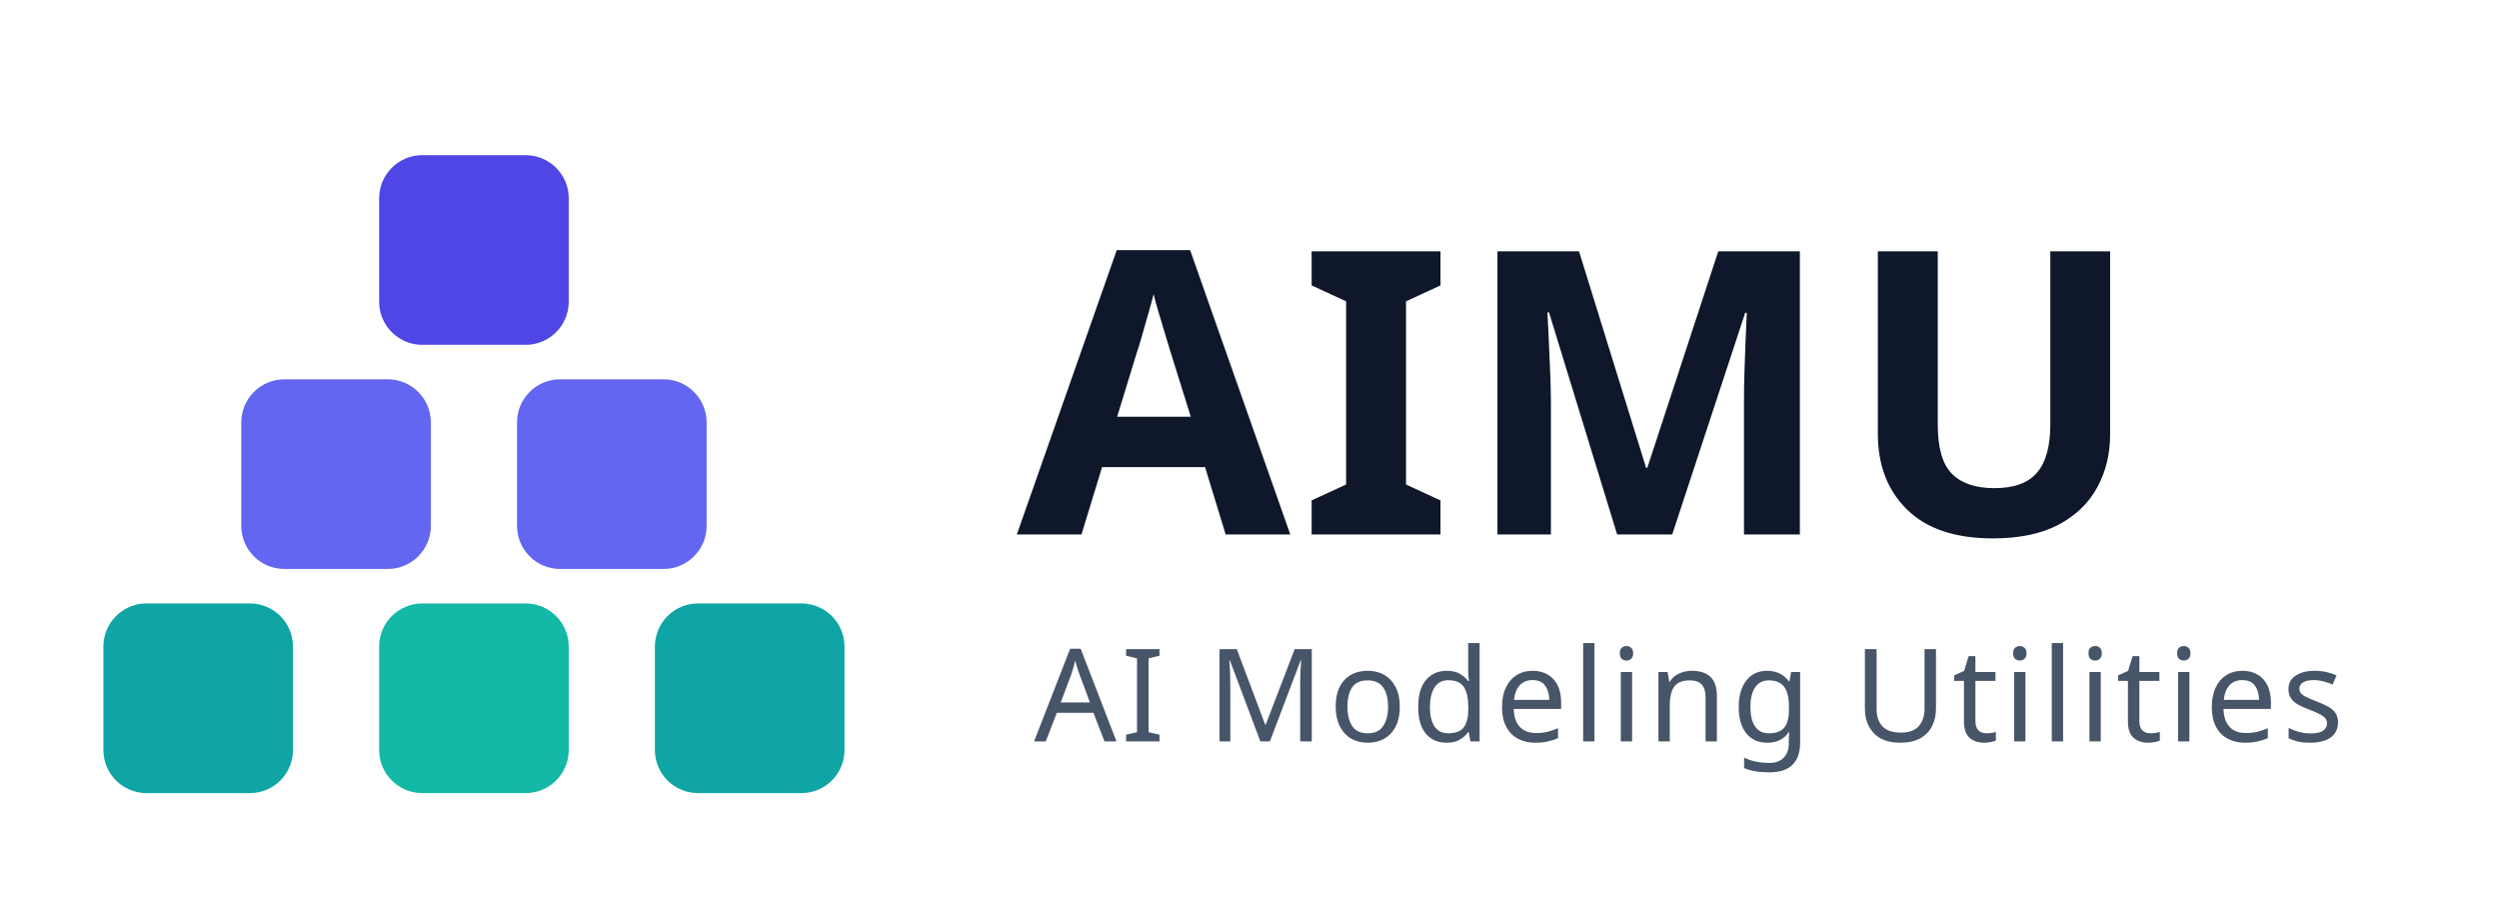
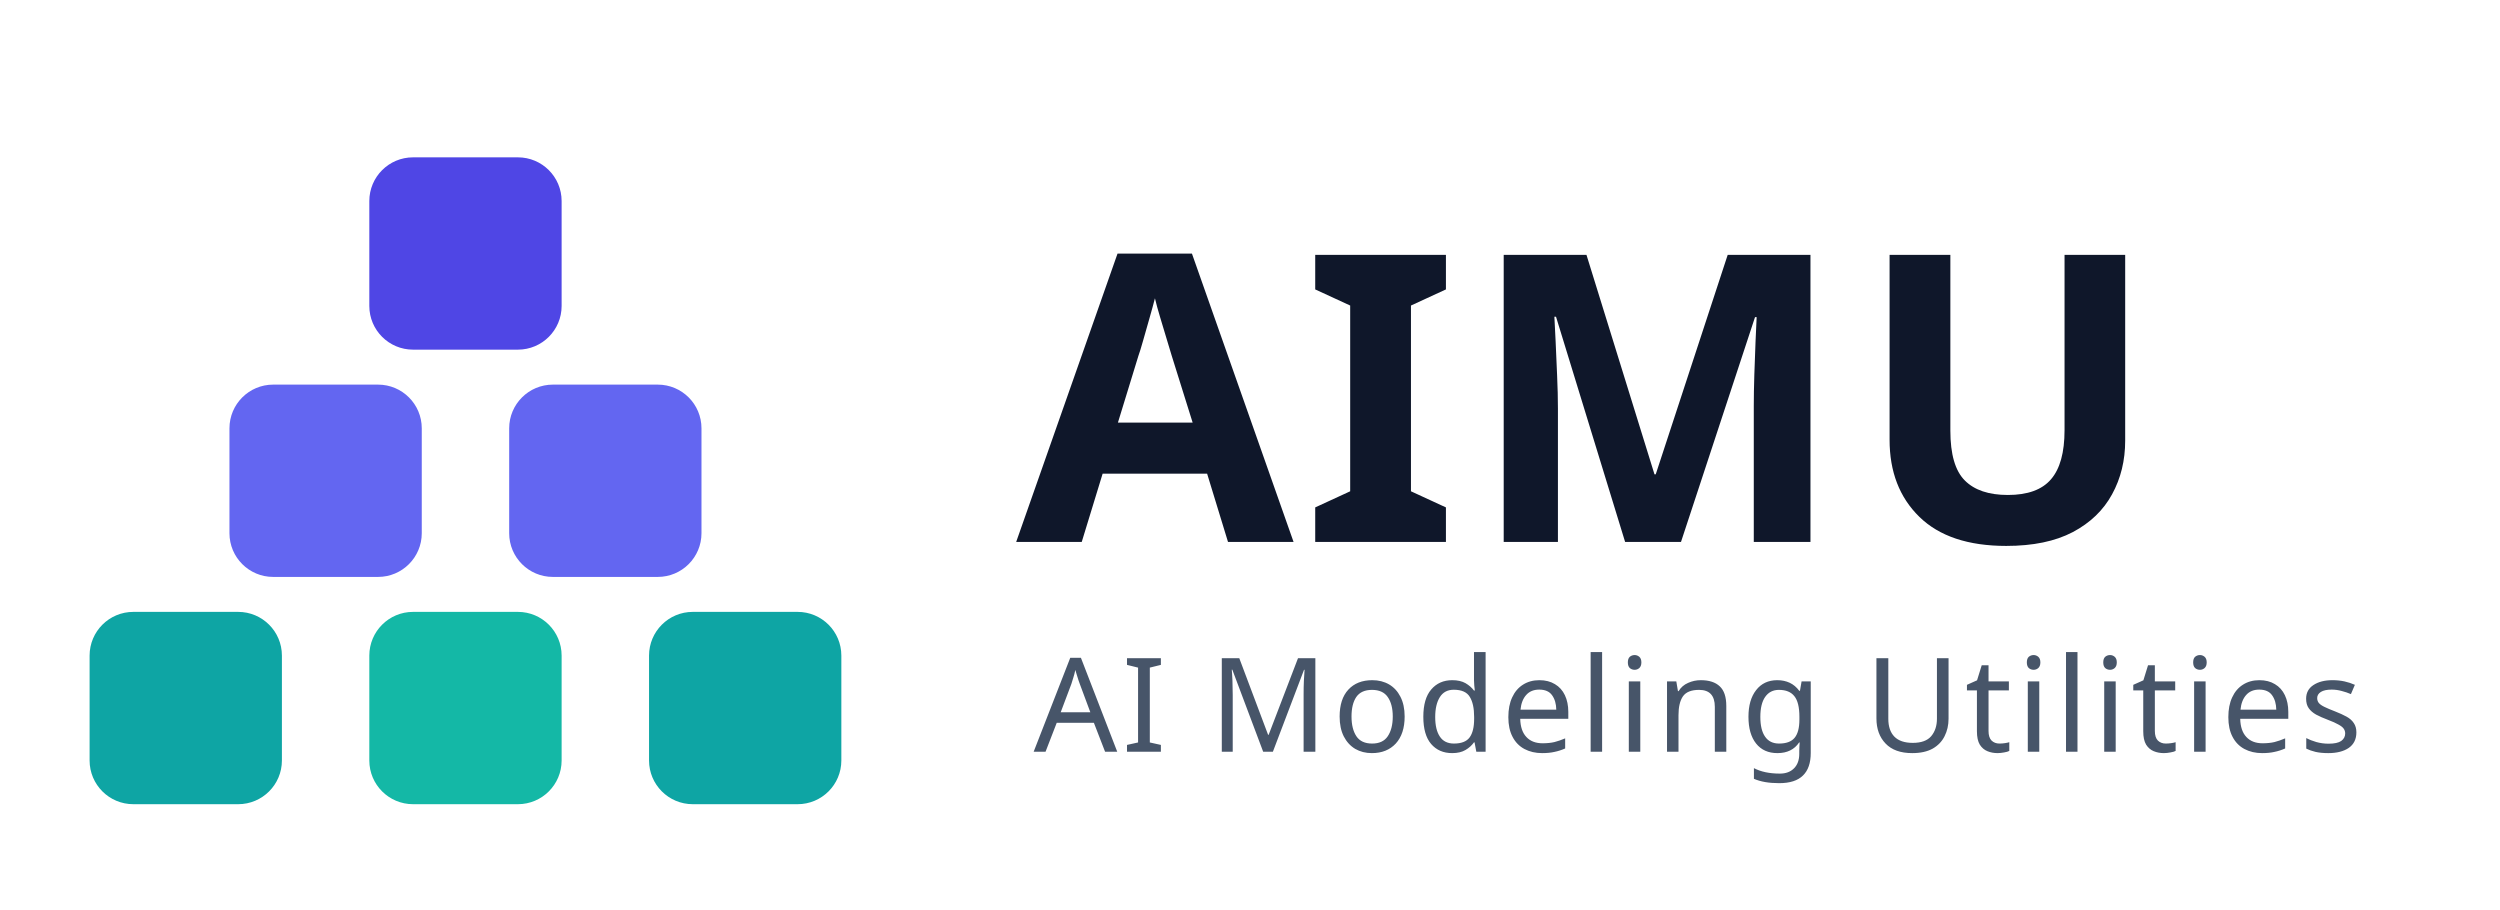
- <svg xmlns="http://www.w3.org/2000/svg" width="290" height="104" viewBox="0 0 290 104" role="img" aria-label="AIMU — AI Modeling Utilities">
+ <svg xmlns="http://www.w3.org/2000/svg" width="286" height="104" viewBox="2 0 285.5 104" role="img" aria-label="AIMU — AI Modeling Utilities">
  <g transform="translate(8, 18)">
    <rect x="36" y="0" width="22" height="22" rx="5" fill="#4f46e5" />
    <rect x="20" y="26" width="22" height="22" rx="5" fill="#6366f1" />
    <rect x="52" y="26" width="22" height="22" rx="5" fill="#6366f1" />
    <rect x="4" y="52" width="22" height="22" rx="5" fill="#0ea5a4" />
    <rect x="36" y="52" width="22" height="22" rx="5" fill="#14b8a6" />
    <rect x="68" y="52" width="22" height="22" rx="5" fill="#0ea5a4" />
  </g>
  <text x="118" y="62" font-family="'Segoe UI', system-ui, -apple-system, sans-serif" font-size="46" font-weight="600" letter-spacing="1" fill="#0f172a">AIMU</text>
  <text x="120" y="86" font-family="'Segoe UI', system-ui, -apple-system, sans-serif" font-size="15" font-weight="400" letter-spacing="0.5" fill="#475569">AI Modeling Utilities</text>
</svg>
